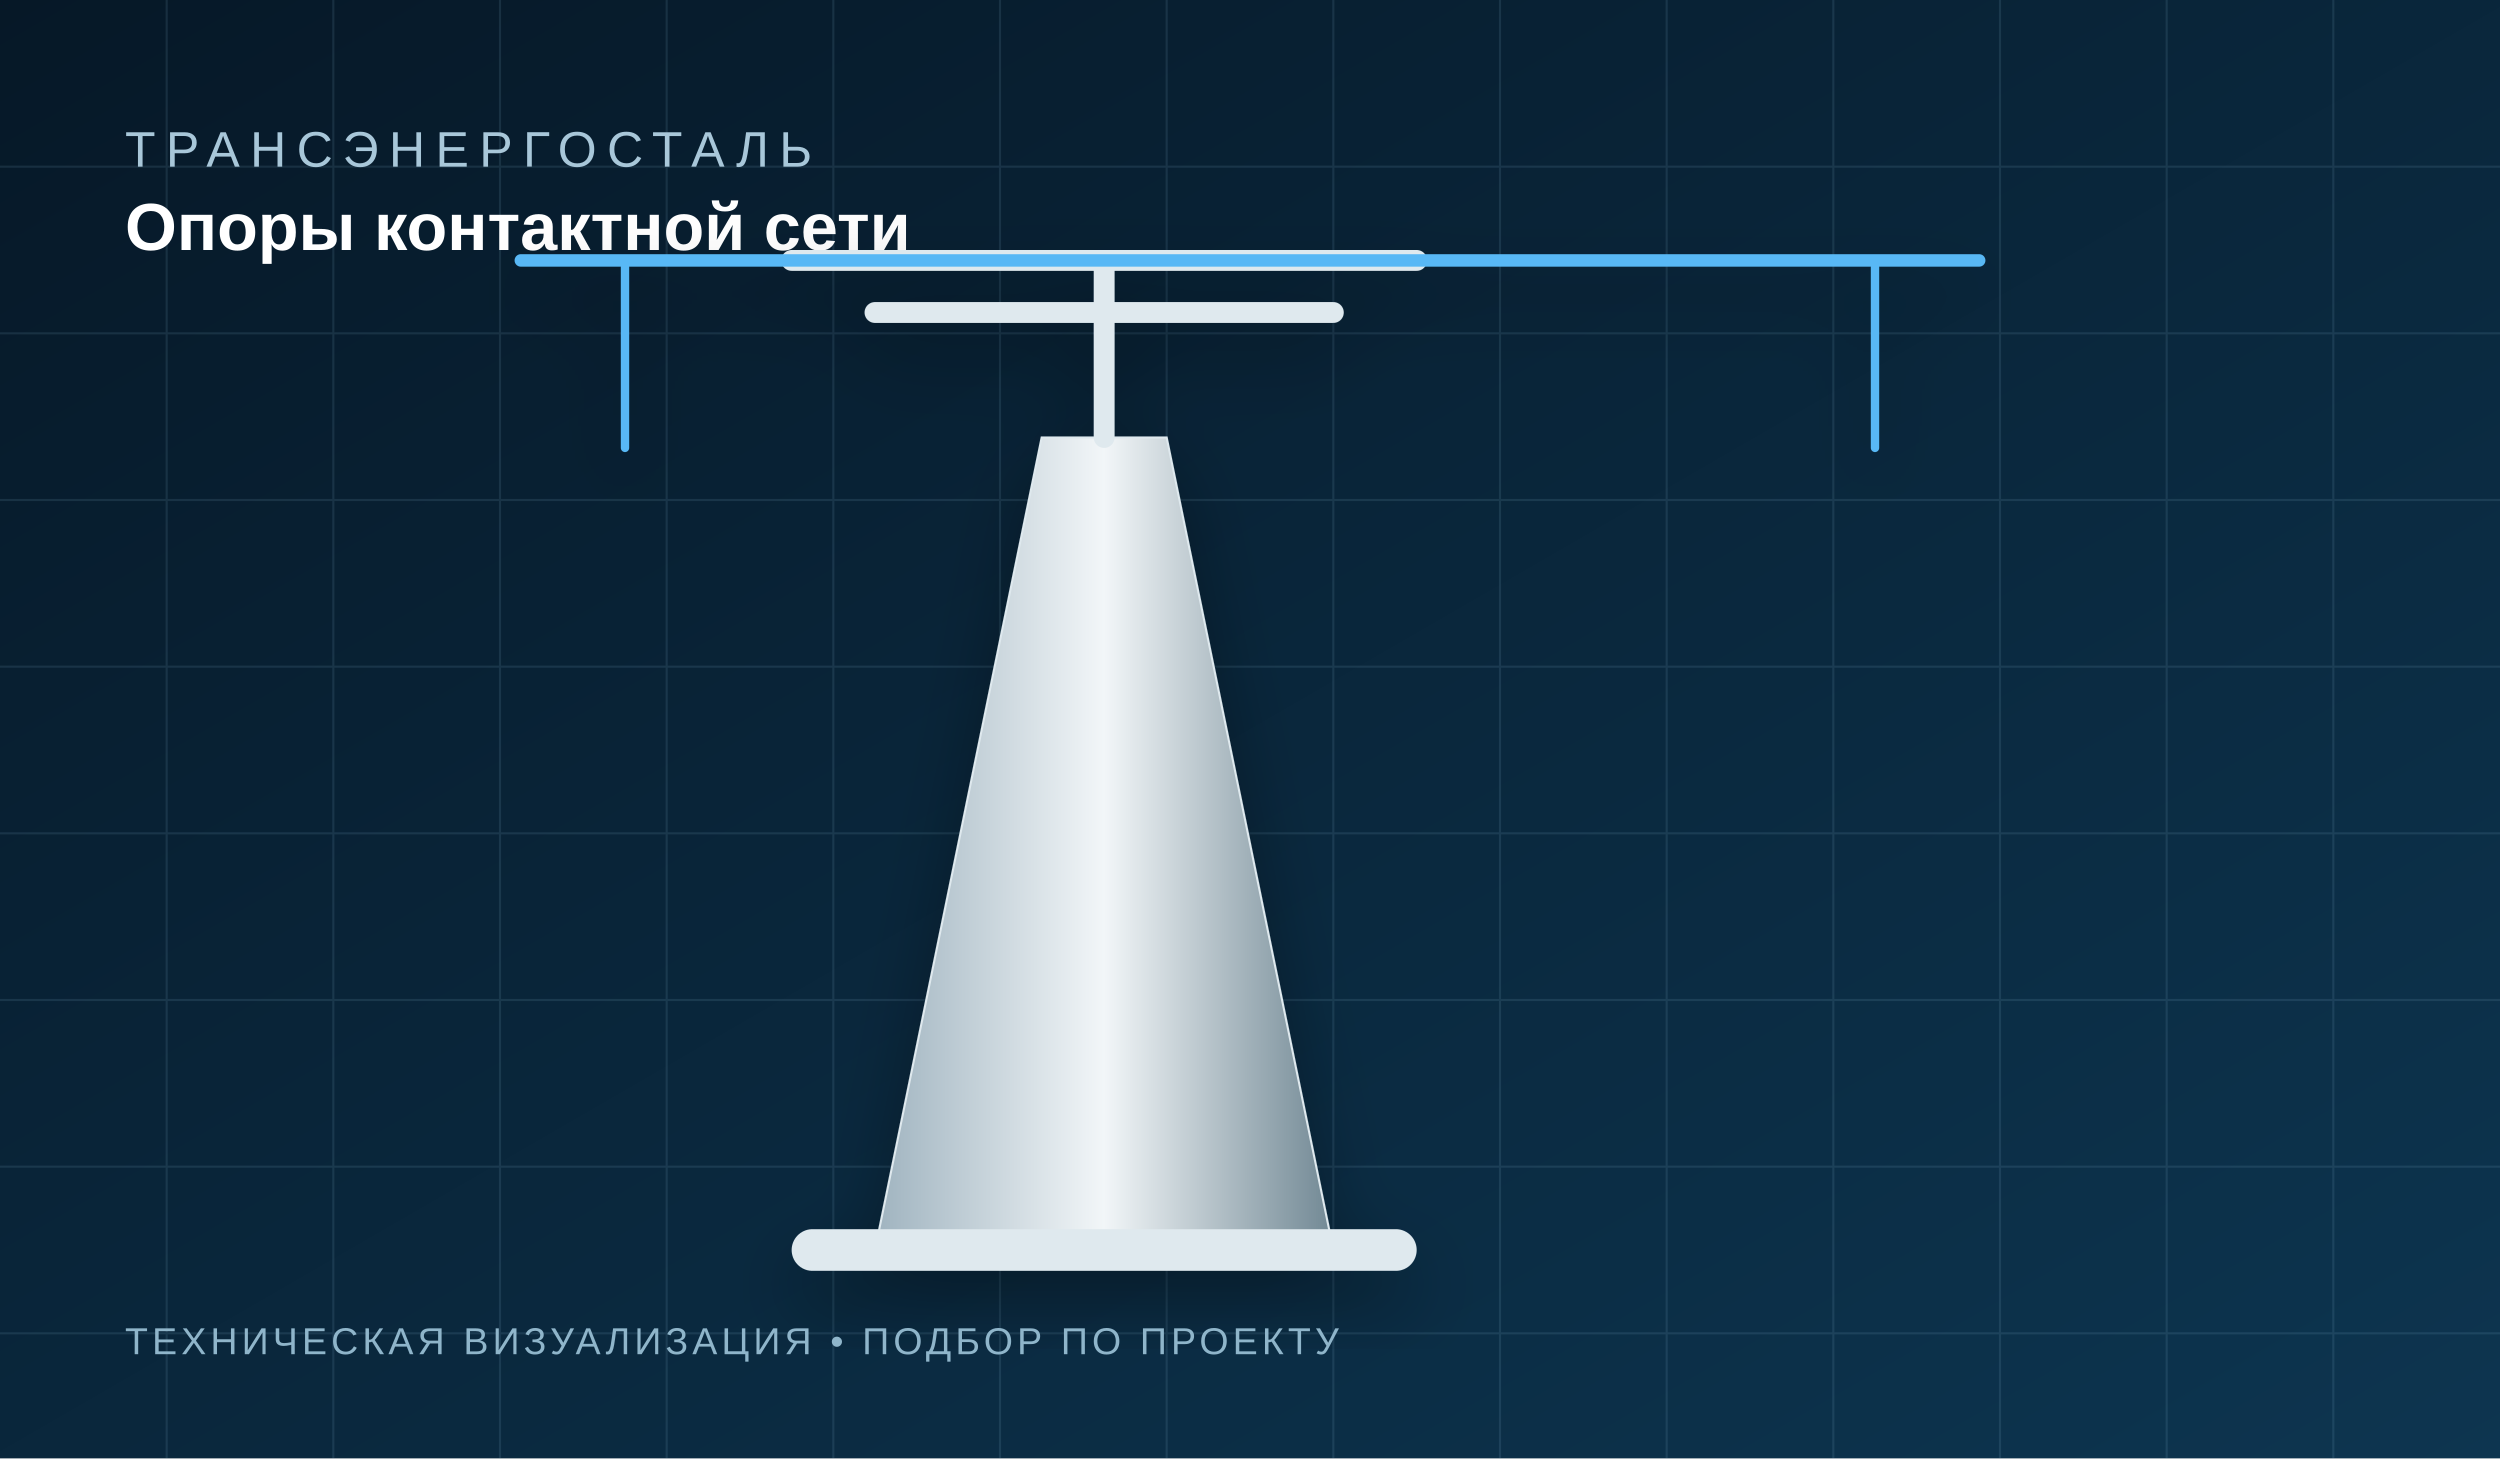
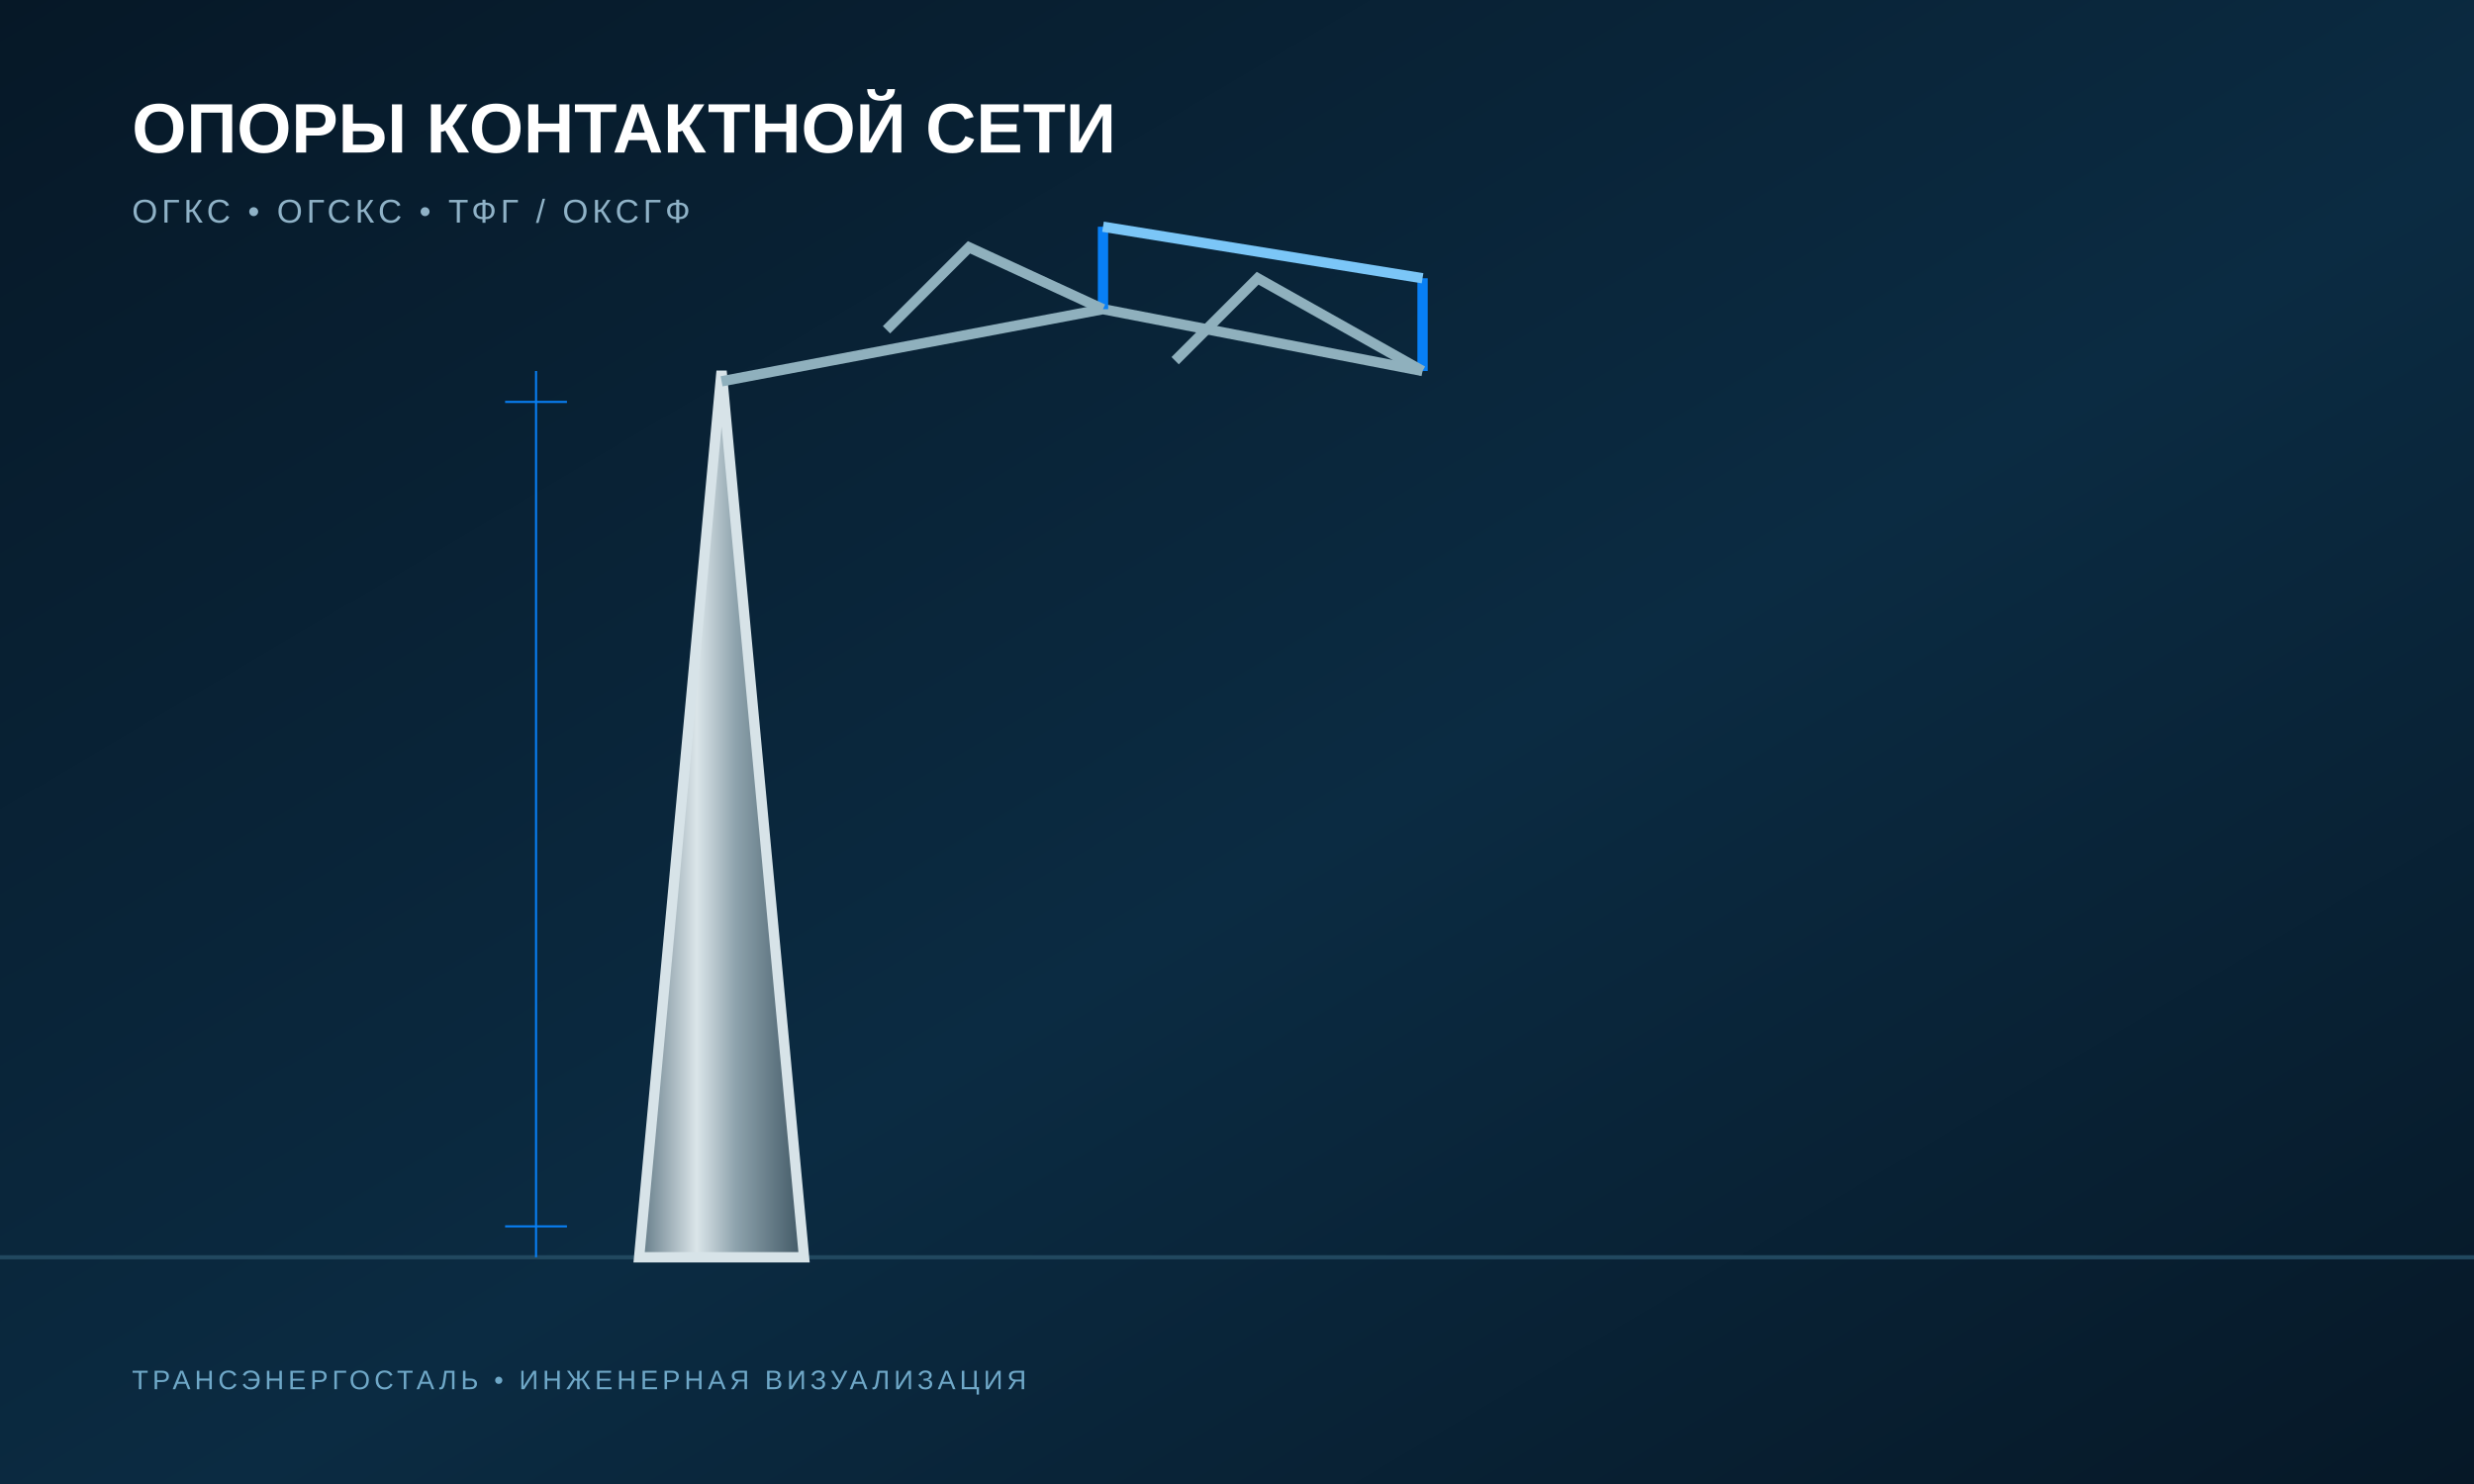
- <svg xmlns="http://www.w3.org/2000/svg" viewBox="0 0 1200 700">
+ <svg xmlns="http://www.w3.org/2000/svg" viewBox="0 0 1200 720">
  <defs>
-     <linearGradient id="bg" x1="0" y1="0" x2="1" y2="1">
+     <linearGradient id="b" x1="0" y1="0" x2="1" y2="1">
      <stop stop-color="#061827" />
-       <stop offset="1" stop-color="#0d3550" />
+       <stop offset=".55" stop-color="#0b2b42" />
+       <stop offset="1" stop-color="#061827" />
    </linearGradient>
-     <linearGradient id="steel" x1="0" y1="0" x2="1" y2="0">
-       <stop stop-color="#9fb3bf" />
-       <stop offset=".5" stop-color="#f2f6f8" />
-       <stop offset="1" stop-color="#718894" />
+     <linearGradient id="s">
+       <stop stop-color="#5f7784" />
+       <stop offset=".35" stop-color="#dbe5e9" />
+       <stop offset=".58" stop-color="#8fa4ae" />
+       <stop offset="1" stop-color="#3f5663" />
    </linearGradient>
-     <filter id="shadow">
-       <feDropShadow dx="0" dy="16" stdDeviation="18" flood-opacity=".35" />
-     </filter>
  </defs>
-   <rect width="1200" height="700" fill="url(#bg)" />
-   <g opacity=".12" stroke="#9bc9e8" stroke-width="1">
-     <path d="M0 80H1200" />
-     <path d="M0 160H1200" />
-     <path d="M0 240H1200" />
-     <path d="M0 320H1200" />
-     <path d="M0 400H1200" />
-     <path d="M0 480H1200" />
-     <path d="M0 560H1200" />
-     <path d="M0 640H1200" />
-     <path d="M80 0V700" />
-     <path d="M160 0V700" />
-     <path d="M240 0V700" />
-     <path d="M320 0V700" />
-     <path d="M400 0V700" />
-     <path d="M480 0V700" />
-     <path d="M560 0V700" />
-     <path d="M640 0V700" />
-     <path d="M720 0V700" />
-     <path d="M800 0V700" />
-     <path d="M880 0V700" />
-     <path d="M960 0V700" />
-     <path d="M1040 0V700" />
-     <path d="M1120 0V700" />
+   <rect width="1200" height="720" fill="url(#b)" />
+   <path d="M0 610H1200" stroke="#21485f" stroke-width="2" />
+   <g stroke="#8fb0bd" stroke-width="5" fill="none">
+     <path d="M310 610L350 180L390 610Z" fill="url(#s)" stroke="#d7e3e8" />
+     <path d="M350 185L535 150L690 180" />
+     <path d="M535 150V110M690 180V135" stroke="#087ff5" />
+     <path d="M535 110L690 135" stroke="#7bc6f7" />
+     <path d="M535 150L470 120L430 160M690 180L610 135L570 175" />
  </g>
-   <text x="60" y="80" fill="#a8c7d9" font-family="Arial" font-size="24" letter-spacing="5">ТРАНСЭНЕРГОСТАЛЬ</text>
-   <text x="60" y="120" fill="#fff" font-family="Arial" font-size="32" font-weight="700">Опоры контактной сети</text>
-   <g filter="url(#shadow)" stroke="#dfe9ee" stroke-linecap="round">
-     <path d="M420 600 L500 210 L560 210 L640 600 Z" fill="url(#steel)" />
-     <path d="M530 210V125 M380 125H680 M420 150H640" fill="none" stroke-width="10" />
-     <path d="M250 125H950" stroke="#59b8f5" stroke-width="6" />
-     <path d="M300 125v90 M900 125v90" stroke="#59b8f5" stroke-width="4" />
-     <path d="M390 600H670" stroke-width="20" />
+   <g stroke="#087ff5" fill="none">
+     <path d="M260 180V610M245 195H275M245 595H275" />
  </g>
-   <text x="60" y="650" fill="#8fb5ca" font-family="Arial" font-size="18" letter-spacing="2">ТЕХНИЧЕСКАЯ ВИЗУАЛИЗАЦИЯ • ПОДБОР ПО ПРОЕКТУ</text>
+   <text x="64" y="74" fill="#fff" font-family="Arial" font-size="34" font-weight="800">ОПОРЫ КОНТАКТНОЙ СЕТИ</text>
+   <text x="64" y="108" fill="#8fb2c7" font-family="Arial" font-size="16" letter-spacing="2">ОГКС • ОГСКС • ТФГ / ОКСГФ</text>
+   <text x="64" y="674" fill="#6fa8c8" font-family="Arial" font-size="13" letter-spacing="2">ТРАНСЭНЕРГОСТАЛЬ • ИНЖЕНЕРНАЯ ВИЗУАЛИЗАЦИЯ</text>
</svg>
